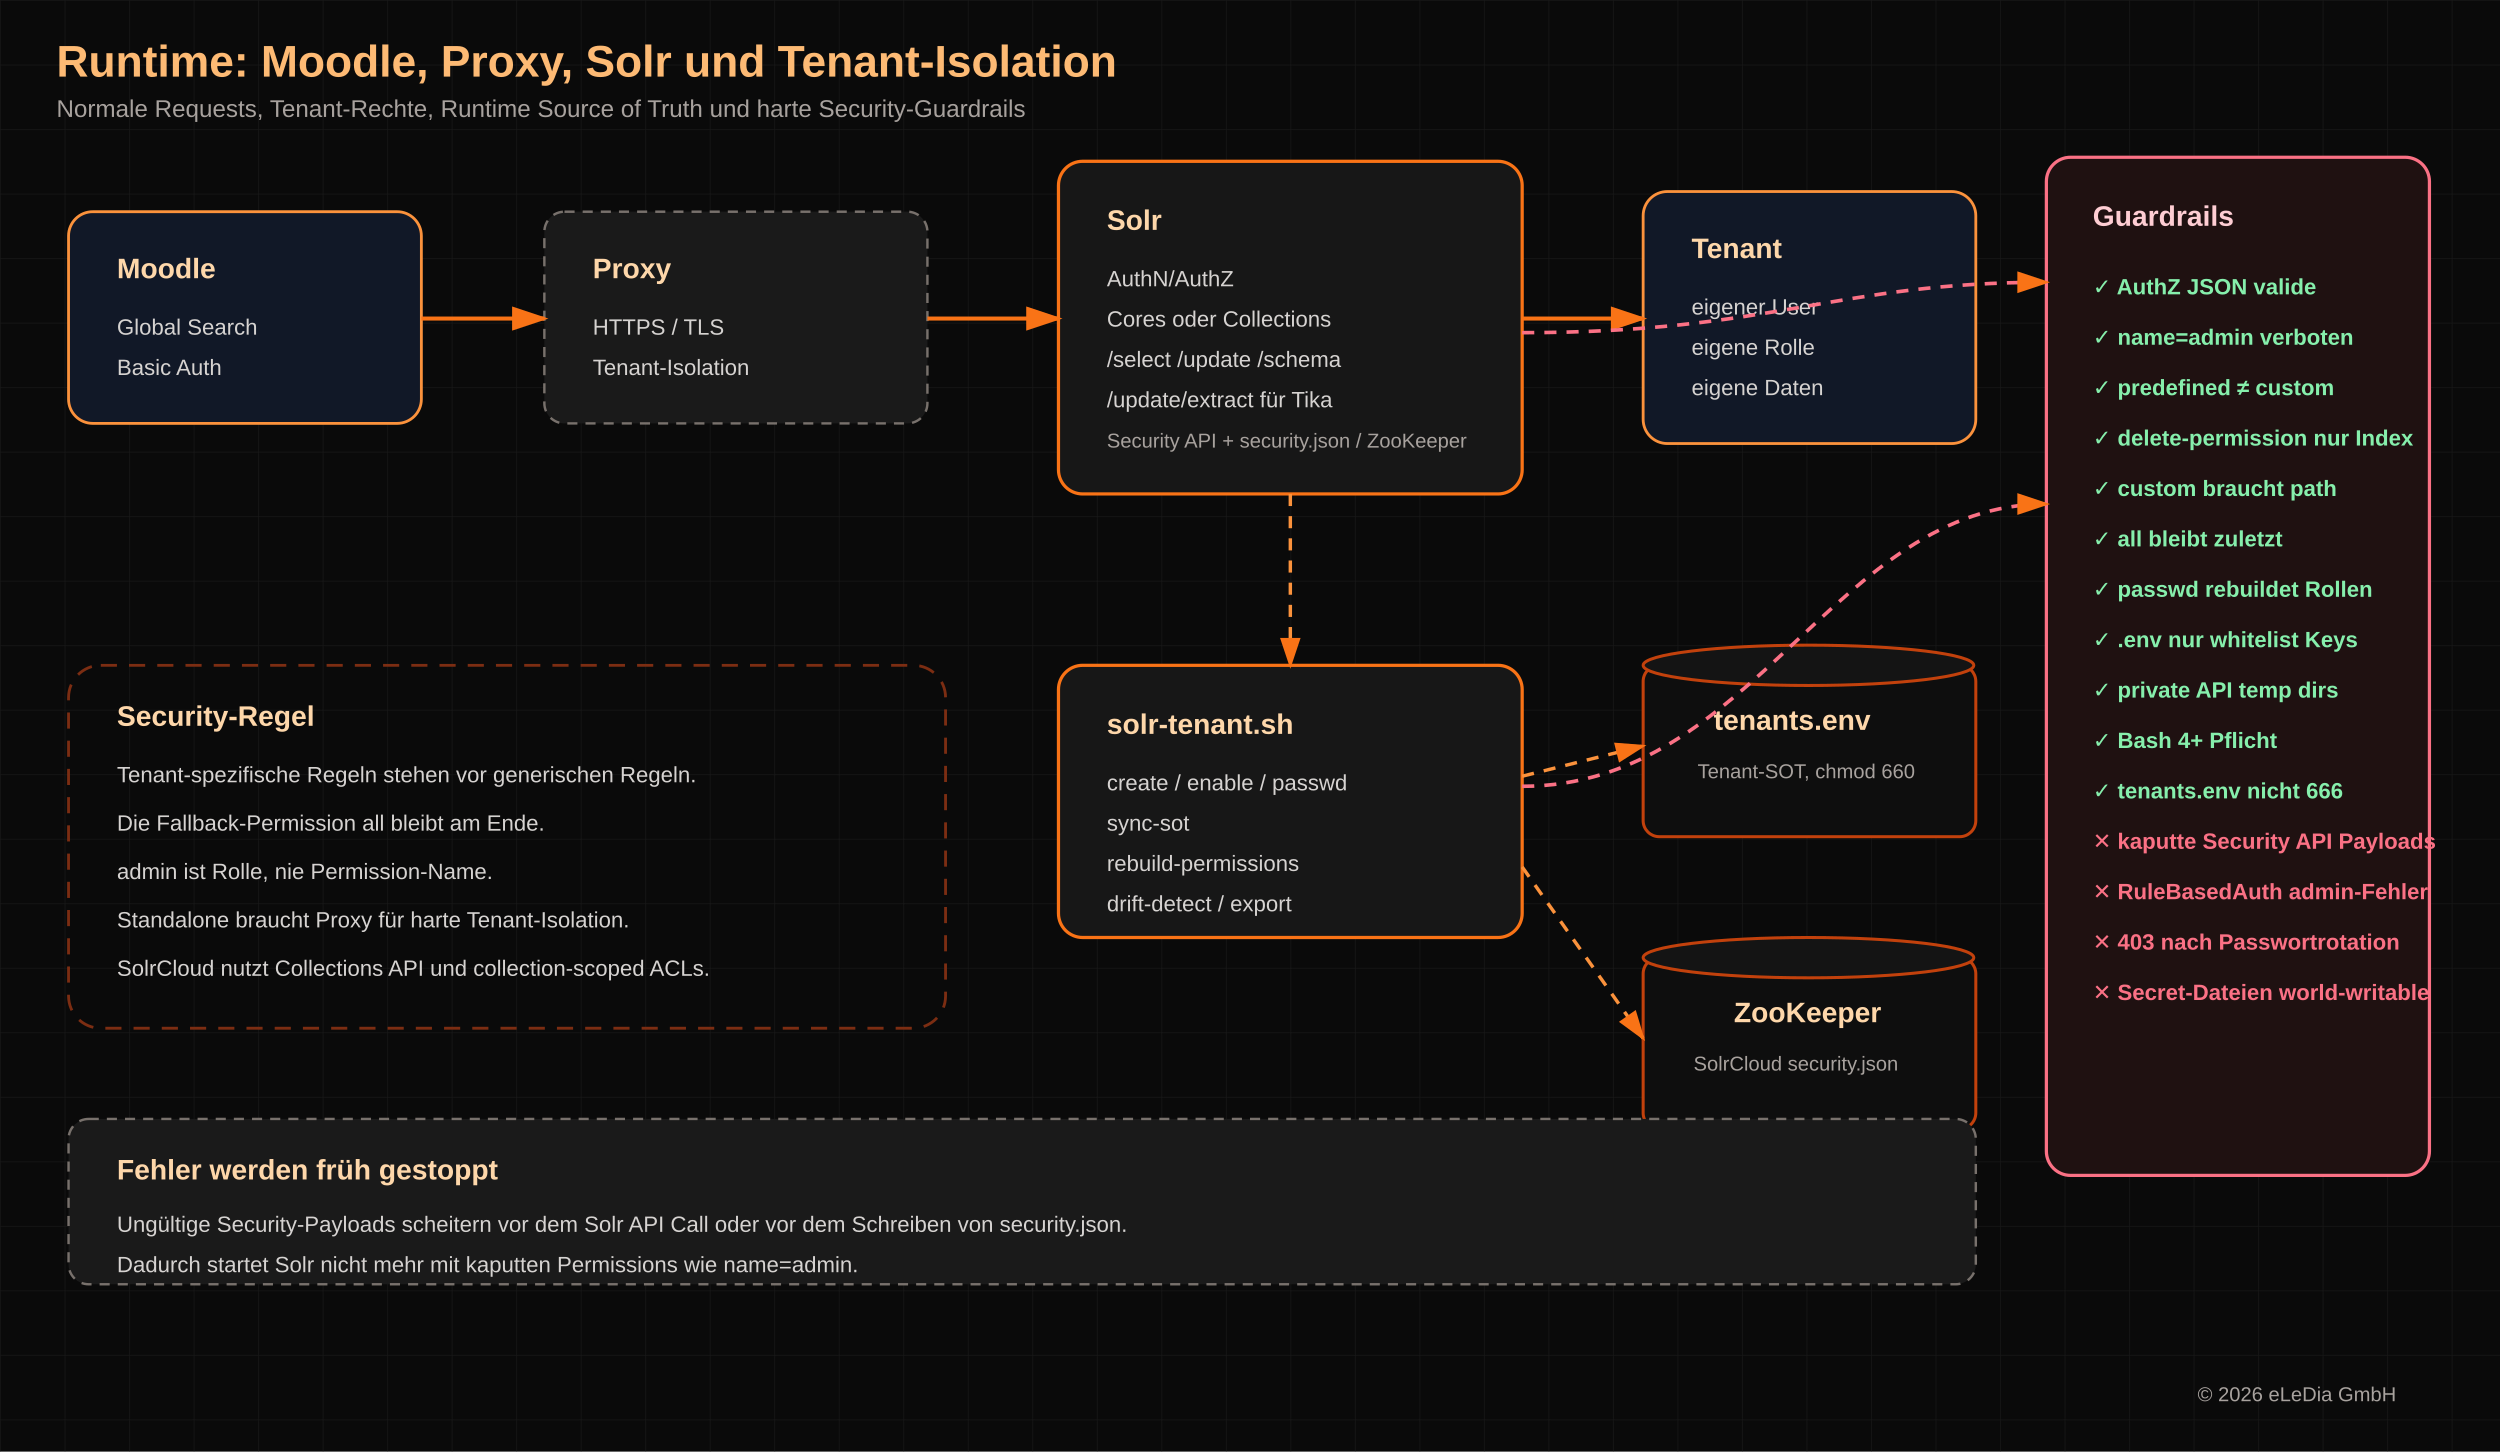
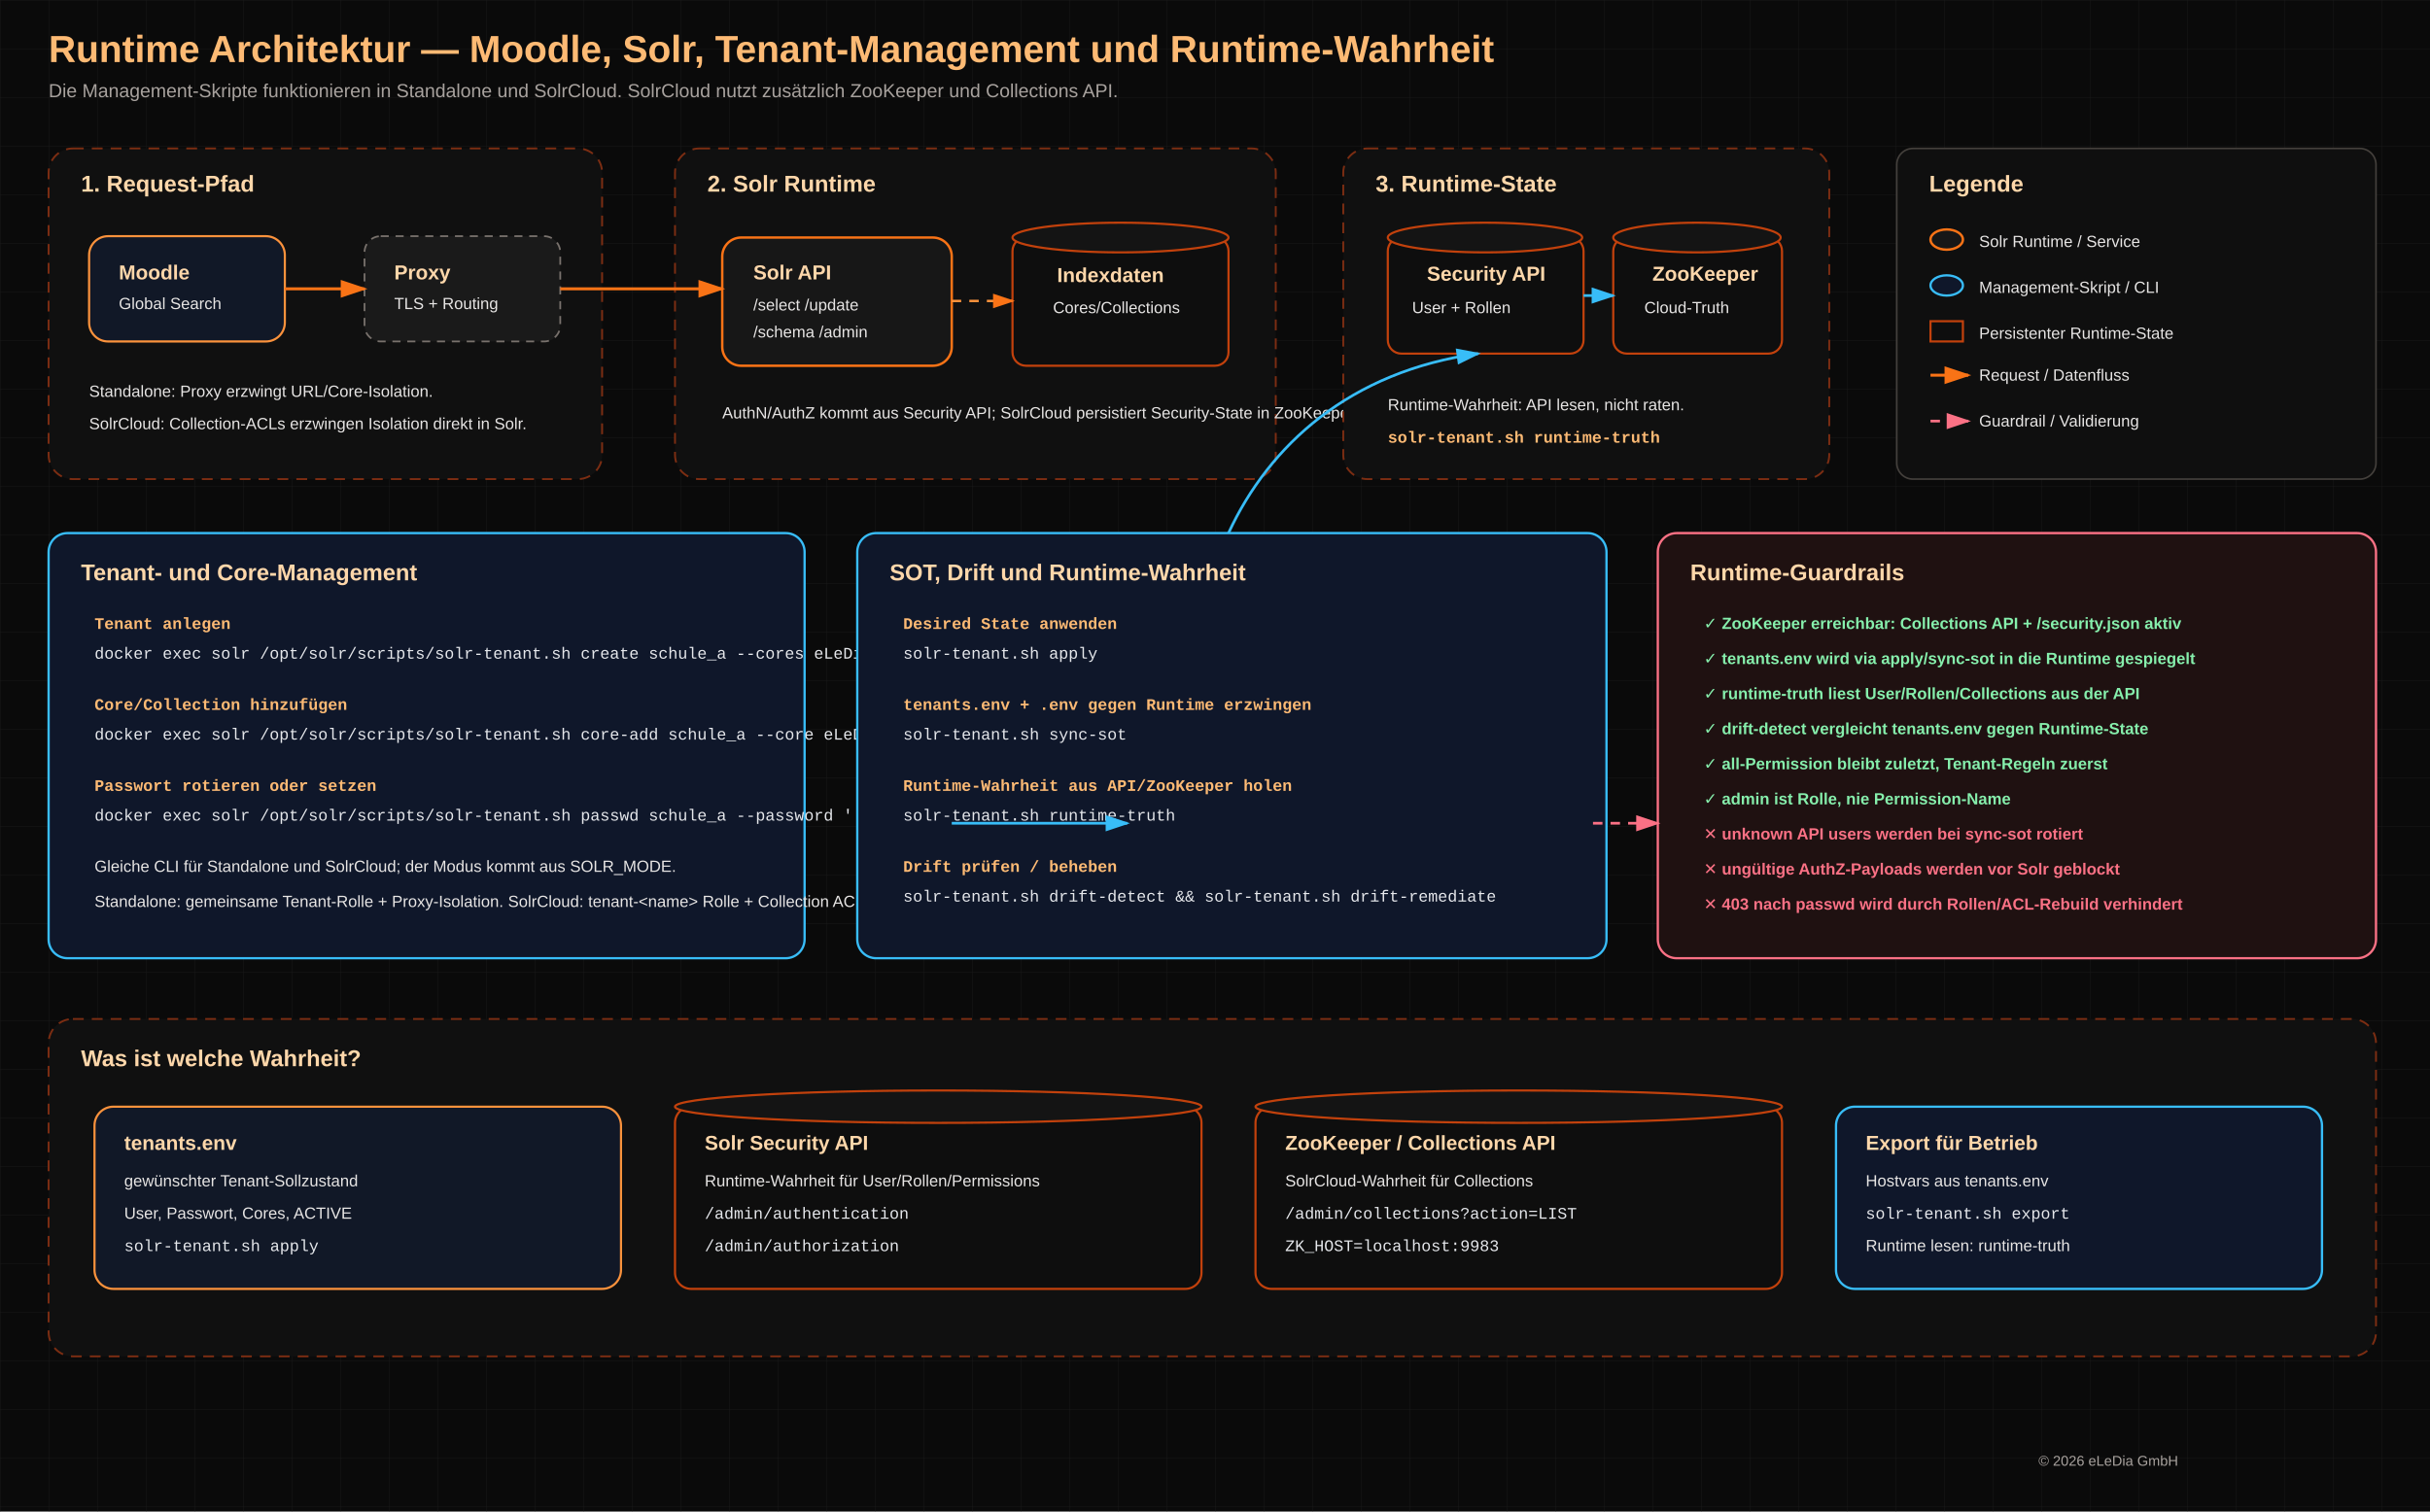
- <svg xmlns="http://www.w3.org/2000/svg" width="1240" height="720" viewBox="0 0 1240 720" role="img" aria-label="Runtime: Moodle, Proxy, Solr, Tenant-Isolation und Guardrails">
+ <svg xmlns="http://www.w3.org/2000/svg" width="1800" height="1120" viewBox="0 0 1800 1120" role="img" aria-label="Runtime Architektur: Moodle, Proxy, Solr, Tenant Management, Runtime Truth und Guardrails">
  <defs>
-     <pattern id="grid" width="32" height="32" patternUnits="userSpaceOnUse">
-       <path d="M32 0H0V32" fill="none" stroke="#262626" stroke-width="0.6" />
+     <pattern id="grid" width="36" height="36" patternUnits="userSpaceOnUse">
+       <path d="M36 0H0V36" fill="none" stroke="#262626" stroke-width="0.7" />
    </pattern>
    <marker id="arr" markerWidth="10" markerHeight="10" refX="8" refY="3" orient="auto">
      <path d="M0,0 L0,6 L9,3 z" fill="#f97316" />
    </marker>
+     <marker id="arrBlue" markerWidth="10" markerHeight="10" refX="8" refY="3" orient="auto">
+       <path d="M0,0 L0,6 L9,3 z" fill="#38bdf8" />
+     </marker>
+     <marker id="arrRose" markerWidth="10" markerHeight="10" refX="8" refY="3" orient="auto">
+       <path d="M0,0 L0,6 L9,3 z" fill="#fb7185" />
+     </marker>
    <style>
-       .bg{fill:#0a0a0a}.title{font:700 22px Arial,sans-serif;fill:#fdba74}.sub{font:400 12px Arial,sans-serif;fill:#a8a29e}
-       .box{fill:#171717;stroke:#f97316;stroke-width:1.6;rx:12}.box2{fill:#111827;stroke:#fb923c;stroke-width:1.4;rx:12}
-       .guard{fill:#1f1111;stroke:#fb7185;stroke-width:1.6;rx:12}.store{fill:#0e0e0e;stroke:#c2410c;stroke-width:1.5}
-       .muted{fill:#1a1a1a;stroke:#78716c;stroke-width:1.2;stroke-dasharray:5 4;rx:10}.group{fill:none;stroke:#7c2d12;stroke-width:1.4;stroke-dasharray:8 6;rx:16}
-       .label{font:700 14px Arial,sans-serif;fill:#fed7aa}.guardlabel{font:700 14px Arial,sans-serif;fill:#fecdd3}.small{font:400 11px Arial,sans-serif;fill:#d6d3d1}.tiny{font:400 10px Arial,sans-serif;fill:#a8a29e}
-       .ok{font:700 11px Arial,sans-serif;fill:#86efac}.warn{font:700 11px Arial,sans-serif;fill:#fb7185}.arrow{stroke:#f97316;stroke-width:2;fill:none;marker-end:url(#arr)}.dash{stroke:#fb923c;stroke-width:1.7;fill:none;stroke-dasharray:6 5;marker-end:url(#arr)}.guardline{stroke:#fb7185;stroke-width:1.8;fill:none;stroke-dasharray:6 5;marker-end:url(#arr)}
+       .bg{fill:#0a0a0a}.title{font:700 28px Arial,sans-serif;fill:#fdba74}.sub{font:400 14px Arial,sans-serif;fill:#a8a29e}.section{font:700 17px Arial,sans-serif;fill:#fed7aa}.label{font:700 15px Arial,sans-serif;fill:#fed7aa}.small{font:400 12px Arial,sans-serif;fill:#e7e5e4}.tiny{font:400 10.5px Arial,sans-serif;fill:#a8a29e}.code{font:400 12px 'Courier New',monospace;fill:#e5e7eb}.codehi{font:700 12px 'Courier New',monospace;fill:#fdba74}.ok{font:700 12px Arial,sans-serif;fill:#86efac}.warn{font:700 12px Arial,sans-serif;fill:#fb7185}.note{font:700 12px Arial,sans-serif;fill:#38bdf8}
+       .box{fill:#171717;stroke:#f97316;stroke-width:1.8;rx:14}.box2{fill:#111827;stroke:#fb923c;stroke-width:1.6;rx:14}.mgmt{fill:#0f172a;stroke:#38bdf8;stroke-width:1.7;rx:14}.guard{fill:#1f1111;stroke:#fb7185;stroke-width:1.7;rx:14}.store{fill:#0e0e0e;stroke:#c2410c;stroke-width:1.6}.muted{fill:#1a1a1a;stroke:#78716c;stroke-width:1.3;stroke-dasharray:6 5;rx:12}.panel{fill:#101010;stroke:#7c2d12;stroke-width:1.4;stroke-dasharray:8 6;rx:18}.legend{fill:#0f0f0f;stroke:#44403c;stroke-width:1.2;rx:12}
+       .arrow{stroke:#f97316;stroke-width:2.2;fill:none;marker-end:url(#arr)}.dash{stroke:#fb923c;stroke-width:1.8;fill:none;stroke-dasharray:7 6;marker-end:url(#arr)}.blue{stroke:#38bdf8;stroke-width:2;fill:none;marker-end:url(#arrBlue)}.rose{stroke:#fb7185;stroke-width:2;fill:none;stroke-dasharray:7 6;marker-end:url(#arrRose)}
    </style>
  </defs>
-   <rect class="bg" width="1240" height="720" />
-   <rect width="1240" height="720" fill="url(#grid)" opacity="0.55" />
-   <text x="28" y="38" class="title">Runtime: Moodle, Proxy, Solr und Tenant-Isolation</text>
-   <text x="28" y="58" class="sub">Normale Requests, Tenant-Rechte, Runtime Source of Truth und harte Security-Guardrails</text>
-   <rect x="34" y="105" width="175" height="105" class="box2" />
-   <text x="58" y="138" class="label">Moodle</text>
-   <text x="58" y="166" class="small">Global Search</text>
-   <text x="58" y="186" class="small">Basic Auth</text>
-   <rect x="270" y="105" width="190" height="105" class="muted" />
-   <text x="294" y="138" class="label">Proxy</text>
-   <text x="294" y="166" class="small">HTTPS / TLS</text>
-   <text x="294" y="186" class="small">Tenant-Isolation</text>
-   <rect x="525" y="80" width="230" height="165" class="box" />
-   <text x="549" y="114" class="label">Solr</text>
-   <text x="549" y="142" class="small">AuthN/AuthZ</text>
-   <text x="549" y="162" class="small">Cores oder Collections</text>
-   <text x="549" y="182" class="small">/select /update /schema</text>
-   <text x="549" y="202" class="small">/update/extract für Tika</text>
-   <text x="549" y="222" class="tiny">Security API + security.json / ZooKeeper</text>
-   <rect x="815" y="95" width="165" height="125" class="box2" />
-   <text x="839" y="128" class="label">Tenant</text>
-   <text x="839" y="156" class="small">eigener User</text>
-   <text x="839" y="176" class="small">eigene Rolle</text>
-   <text x="839" y="196" class="small">eigene Daten</text>
-   <rect x="525" y="330" width="230" height="135" class="box" />
-   <text x="549" y="364" class="label">solr-tenant.sh</text>
-   <text x="549" y="392" class="small">create / enable / passwd</text>
-   <text x="549" y="412" class="small">sync-sot</text>
-   <text x="549" y="432" class="small">rebuild-permissions</text>
-   <text x="549" y="452" class="small">drift-detect / export</text>
-   <rect x="815" y="330" width="165" height="85" class="store" rx="8" />
-   <ellipse cx="897" cy="330" rx="82" ry="10" fill="#141414" stroke="#c2410c" stroke-width="1.5" />
-   <text x="850" y="362" class="label">tenants.env</text>
-   <text x="842" y="386" class="tiny">Tenant-SOT, chmod 660</text>
-   <rect x="815" y="475" width="165" height="85" class="store" rx="8" />
-   <ellipse cx="897" cy="475" rx="82" ry="10" fill="#141414" stroke="#c2410c" stroke-width="1.5" />
-   <text x="860" y="507" class="label">ZooKeeper</text>
-   <text x="840" y="531" class="tiny">SolrCloud security.json</text>
-   <rect x="1015" y="78" width="190" height="505" class="guard" />
-   <text x="1038" y="112" class="guardlabel">Guardrails</text>
-   <text x="1038" y="146" class="ok">✓ AuthZ JSON valide</text>
-   <text x="1038" y="171" class="ok">✓ name=admin verboten</text>
-   <text x="1038" y="196" class="ok">✓ predefined ≠ custom</text>
-   <text x="1038" y="221" class="ok">✓ delete-permission nur Index</text>
-   <text x="1038" y="246" class="ok">✓ custom braucht path</text>
-   <text x="1038" y="271" class="ok">✓ all bleibt zuletzt</text>
-   <text x="1038" y="296" class="ok">✓ passwd rebuildet Rollen</text>
-   <text x="1038" y="321" class="ok">✓ .env nur whitelist Keys</text>
-   <text x="1038" y="346" class="ok">✓ private API temp dirs</text>
-   <text x="1038" y="371" class="ok">✓ Bash 4+ Pflicht</text>
-   <text x="1038" y="396" class="ok">✓ tenants.env nicht 666</text>
-   <text x="1038" y="421" class="warn">✕ kaputte Security API Payloads</text>
-   <text x="1038" y="446" class="warn">✕ RuleBasedAuth admin-Fehler</text>
-   <text x="1038" y="471" class="warn">✕ 403 nach Passwortrotation</text>
-   <text x="1038" y="496" class="warn">✕ Secret-Dateien world-writable</text>
-   <line x1="209" y1="158" x2="270" y2="158" class="arrow" />
-   <line x1="460" y1="158" x2="525" y2="158" class="arrow" />
-   <line x1="755" y1="158" x2="815" y2="158" class="arrow" />
-   <path d="M640 245 V330" class="dash" />
-   <line x1="755" y1="385" x2="815" y2="370" class="dash" />
-   <line x1="755" y1="430" x2="815" y2="515" class="dash" />
-   <path d="M755 390 C870 390 910 250 1015 250" class="guardline" />
-   <path d="M755 165 C880 165 910 140 1015 140" class="guardline" />
-   <rect x="34" y="330" width="435" height="180" class="group" />
-   <text x="58" y="360" class="label">Security-Regel</text>
-   <text x="58" y="388" class="small">Tenant-spezifische Regeln stehen vor generischen Regeln.</text>
-   <text x="58" y="412" class="small">Die Fallback-Permission all bleibt am Ende.</text>
-   <text x="58" y="436" class="small">admin ist Rolle, nie Permission-Name.</text>
-   <text x="58" y="460" class="small">Standalone braucht Proxy für harte Tenant-Isolation.</text>
-   <text x="58" y="484" class="small">SolrCloud nutzt Collections API und collection-scoped ACLs.</text>
-   <rect x="34" y="555" width="946" height="82" class="muted" />
-   <text x="58" y="585" class="label">Fehler werden früh gestoppt</text>
-   <text x="58" y="611" class="small">Ungültige Security-Payloads scheitern vor dem Solr API Call oder vor dem Schreiben von security.json.</text>
-   <text x="58" y="631" class="small">Dadurch startet Solr nicht mehr mit kaputten Permissions wie name=admin.</text>
-   <text x="1090" y="695" class="tiny">© 2026 eLeDia GmbH</text>
+   <rect class="bg" width="1800" height="1120" />
+   <rect width="1800" height="1120" fill="url(#grid)" opacity="0.55" />
+   <text x="36" y="46" class="title">Runtime Architektur — Moodle, Solr, Tenant-Management und Runtime-Wahrheit</text>
+   <text x="36" y="72" class="sub">Die Management-Skripte funktionieren in Standalone und SolrCloud. SolrCloud nutzt zusätzlich ZooKeeper und Collections API.</text>
+   <rect x="36" y="110" width="410" height="245" class="panel" />
+   <text x="60" y="142" class="section">1. Request-Pfad</text>
+   <rect x="66" y="175" width="145" height="78" class="box2" />
+   <text x="88" y="207" class="label">Moodle</text>
+   <text x="88" y="229" class="small">Global Search</text>
+   <rect x="270" y="175" width="145" height="78" class="muted" />
+   <text x="292" y="207" class="label">Proxy</text>
+   <text x="292" y="229" class="small">TLS + Routing</text>
+   <line x1="211" y1="214" x2="270" y2="214" class="arrow" />
+   <text x="66" y="294" class="small">Standalone: Proxy erzwingt URL/Core-Isolation.</text>
+   <text x="66" y="318" class="small">SolrCloud: Collection-ACLs erzwingen Isolation direkt in Solr.</text>
+   <rect x="500" y="110" width="445" height="245" class="panel" />
+   <text x="524" y="142" class="section">2. Solr Runtime</text>
+   <rect x="535" y="176" width="170" height="95" class="box" />
+   <text x="558" y="207" class="label">Solr API</text>
+   <text x="558" y="230" class="small">/select /update</text>
+   <text x="558" y="250" class="small">/schema /admin</text>
+   <rect x="750" y="176" width="160" height="95" class="store" rx="10" />
+   <ellipse cx="830" cy="176" rx="80" ry="11" fill="#141414" stroke="#c2410c" stroke-width="1.6" />
+   <text x="783" y="209" class="label">Indexdaten</text>
+   <text x="780" y="232" class="small">Cores/Collections</text>
+   <line x1="415" y1="214" x2="535" y2="214" class="arrow" />
+   <line x1="705" y1="223" x2="750" y2="223" class="dash" />
+   <text x="535" y="310" class="small">AuthN/AuthZ kommt aus Security API; SolrCloud persistiert Security-State in ZooKeeper.</text>
+   <rect x="995" y="110" width="360" height="245" class="panel" />
+   <text x="1019" y="142" class="section">3. Runtime-State</text>
+   <rect x="1028" y="176" width="145" height="86" class="store" rx="10" />
+   <ellipse cx="1100" cy="176" rx="72" ry="11" fill="#141414" stroke="#c2410c" stroke-width="1.6" />
+   <text x="1057" y="208" class="label">Security API</text>
+   <text x="1046" y="232" class="small">User + Rollen</text>
+   <rect x="1195" y="176" width="125" height="86" class="store" rx="10" />
+   <ellipse cx="1257" cy="176" rx="62" ry="11" fill="#141414" stroke="#c2410c" stroke-width="1.6" />
+   <text x="1224" y="208" class="label">ZooKeeper</text>
+   <text x="1218" y="232" class="small">Cloud-Truth</text>
+   <path d="M1173 219 C1186 219 1188 219 1195 219" class="blue" />
+   <text x="1028" y="304" class="small">Runtime-Wahrheit: API lesen, nicht raten.</text>
+   <text x="1028" y="328" class="codehi">solr-tenant.sh runtime-truth</text>
+   <rect x="1405" y="110" width="355" height="245" class="legend" />
+   <text x="1429" y="142" class="section">Legende</text>
+   <rect x="1430" y="170" width="24" height="15" class="box" />
+   <text x="1466" y="183" class="small">Solr Runtime / Service</text>
+   <rect x="1430" y="204" width="24" height="15" class="mgmt" />
+   <text x="1466" y="217" class="small">Management-Skript / CLI</text>
+   <rect x="1430" y="238" width="24" height="15" class="store" />
+   <text x="1466" y="251" class="small">Persistenter Runtime-State</text>
+   <line x1="1430" y1="278" x2="1458" y2="278" class="arrow" />
+   <text x="1466" y="282" class="small">Request / Datenfluss</text>
+   <line x1="1430" y1="312" x2="1458" y2="312" class="rose" />
+   <text x="1466" y="316" class="small">Guardrail / Validierung</text>
+   <rect x="36" y="395" width="560" height="315" class="mgmt" />
+   <text x="60" y="430" class="section">Tenant- und Core-Management</text>
+   <text x="70" y="466" class="codehi">Tenant anlegen</text>
+   <text x="70" y="488" class="code">docker exec solr /opt/solr/scripts/solr-tenant.sh create schule_a --cores eLeDia_core_a</text>
+   <text x="70" y="526" class="codehi">Core/Collection hinzufügen</text>
+   <text x="70" y="548" class="code">docker exec solr /opt/solr/scripts/solr-tenant.sh core-add schule_a --core eLeDia_core_b</text>
+   <text x="70" y="586" class="codehi">Passwort rotieren oder setzen</text>
+   <text x="70" y="608" class="code">docker exec solr /opt/solr/scripts/solr-tenant.sh passwd schule_a --password '...'</text>
+   <text x="70" y="646" class="small">Gleiche CLI für Standalone und SolrCloud; der Modus kommt aus SOLR_MODE.</text>
+   <text x="70" y="672" class="small">Standalone: gemeinsame Tenant-Rolle + Proxy-Isolation. SolrCloud: tenant-&lt;name&gt; Rolle + Collection ACLs.</text>
+   <rect x="635" y="395" width="555" height="315" class="mgmt" />
+   <text x="659" y="430" class="section">SOT, Drift und Runtime-Wahrheit</text>
+   <text x="669" y="466" class="codehi">Desired State anwenden</text>
+   <text x="669" y="488" class="code">solr-tenant.sh apply</text>
+   <text x="669" y="526" class="codehi">tenants.env + .env gegen Runtime erzwingen</text>
+   <text x="669" y="548" class="code">solr-tenant.sh sync-sot</text>
+   <text x="669" y="586" class="codehi">Runtime-Wahrheit aus API/ZooKeeper holen</text>
+   <text x="669" y="608" class="code">solr-tenant.sh runtime-truth</text>
+   <text x="669" y="646" class="codehi">Drift prüfen / beheben</text>
+   <text x="669" y="668" class="code">solr-tenant.sh drift-detect  &amp;&amp;  solr-tenant.sh drift-remediate</text>
+   <rect x="1228" y="395" width="532" height="315" class="guard" />
+   <text x="1252" y="430" class="section">Runtime-Guardrails</text>
+   <text x="1262" y="466" class="ok">✓ ZooKeeper erreichbar: Collections API + /security.json aktiv</text>
+   <text x="1262" y="492" class="ok">✓ tenants.env wird via apply/sync-sot in die Runtime gespiegelt</text>
+   <text x="1262" y="518" class="ok">✓ runtime-truth liest User/Rollen/Collections aus der API</text>
+   <text x="1262" y="544" class="ok">✓ drift-detect vergleicht tenants.env gegen Runtime-State</text>
+   <text x="1262" y="570" class="ok">✓ all-Permission bleibt zuletzt, Tenant-Regeln zuerst</text>
+   <text x="1262" y="596" class="ok">✓ admin ist Rolle, nie Permission-Name</text>
+   <text x="1262" y="622" class="warn">✕ unknown API users werden bei sync-sot rotiert</text>
+   <text x="1262" y="648" class="warn">✕ ungültige AuthZ-Payloads werden vor Solr geblockt</text>
+   <text x="1262" y="674" class="warn">✕ 403 nach passwd wird durch Rollen/ACL-Rebuild verhindert</text>
+   <path d="M705 610 C760 610 785 610 835 610" class="blue" />
+   <path d="M910 395 C940 330 1000 275 1095 262" class="blue" />
+   <path d="M1180 610 C1210 610 1220 610 1228 610" class="rose" />
+   <rect x="36" y="755" width="1724" height="250" class="panel" />
+   <text x="60" y="790" class="section">Was ist welche Wahrheit?</text>
+   <rect x="70" y="820" width="390" height="135" class="box2" />
+   <text x="92" y="852" class="label">tenants.env</text>
+   <text x="92" y="879" class="small">gewünschter Tenant-Sollzustand</text>
+   <text x="92" y="903" class="small">User, Passwort, Cores, ACTIVE</text>
+   <text x="92" y="927" class="code">solr-tenant.sh apply</text>
+   <rect x="500" y="820" width="390" height="135" class="store" rx="12" />
+   <ellipse cx="695" cy="820" rx="195" ry="12" fill="#141414" stroke="#c2410c" stroke-width="1.6" />
+   <text x="522" y="852" class="label">Solr Security API</text>
+   <text x="522" y="879" class="small">Runtime-Wahrheit für User/Rollen/Permissions</text>
+   <text x="522" y="903" class="code">/admin/authentication</text>
+   <text x="522" y="927" class="code">/admin/authorization</text>
+   <rect x="930" y="820" width="390" height="135" class="store" rx="12" />
+   <ellipse cx="1125" cy="820" rx="195" ry="12" fill="#141414" stroke="#c2410c" stroke-width="1.6" />
+   <text x="952" y="852" class="label">ZooKeeper / Collections API</text>
+   <text x="952" y="879" class="small">SolrCloud-Wahrheit für Collections</text>
+   <text x="952" y="903" class="code">/admin/collections?action=LIST</text>
+   <text x="952" y="927" class="code">ZK_HOST=localhost:9983</text>
+   <rect x="1360" y="820" width="360" height="135" class="mgmt" />
+   <text x="1382" y="852" class="label">Export für Betrieb</text>
+   <text x="1382" y="879" class="small">Hostvars aus tenants.env</text>
+   <text x="1382" y="903" class="code">solr-tenant.sh export</text>
+   <text x="1382" y="927" class="small">Runtime lesen: runtime-truth</text>
+   <text x="1510" y="1086" class="tiny">© 2026 eLeDia GmbH</text>
</svg>
